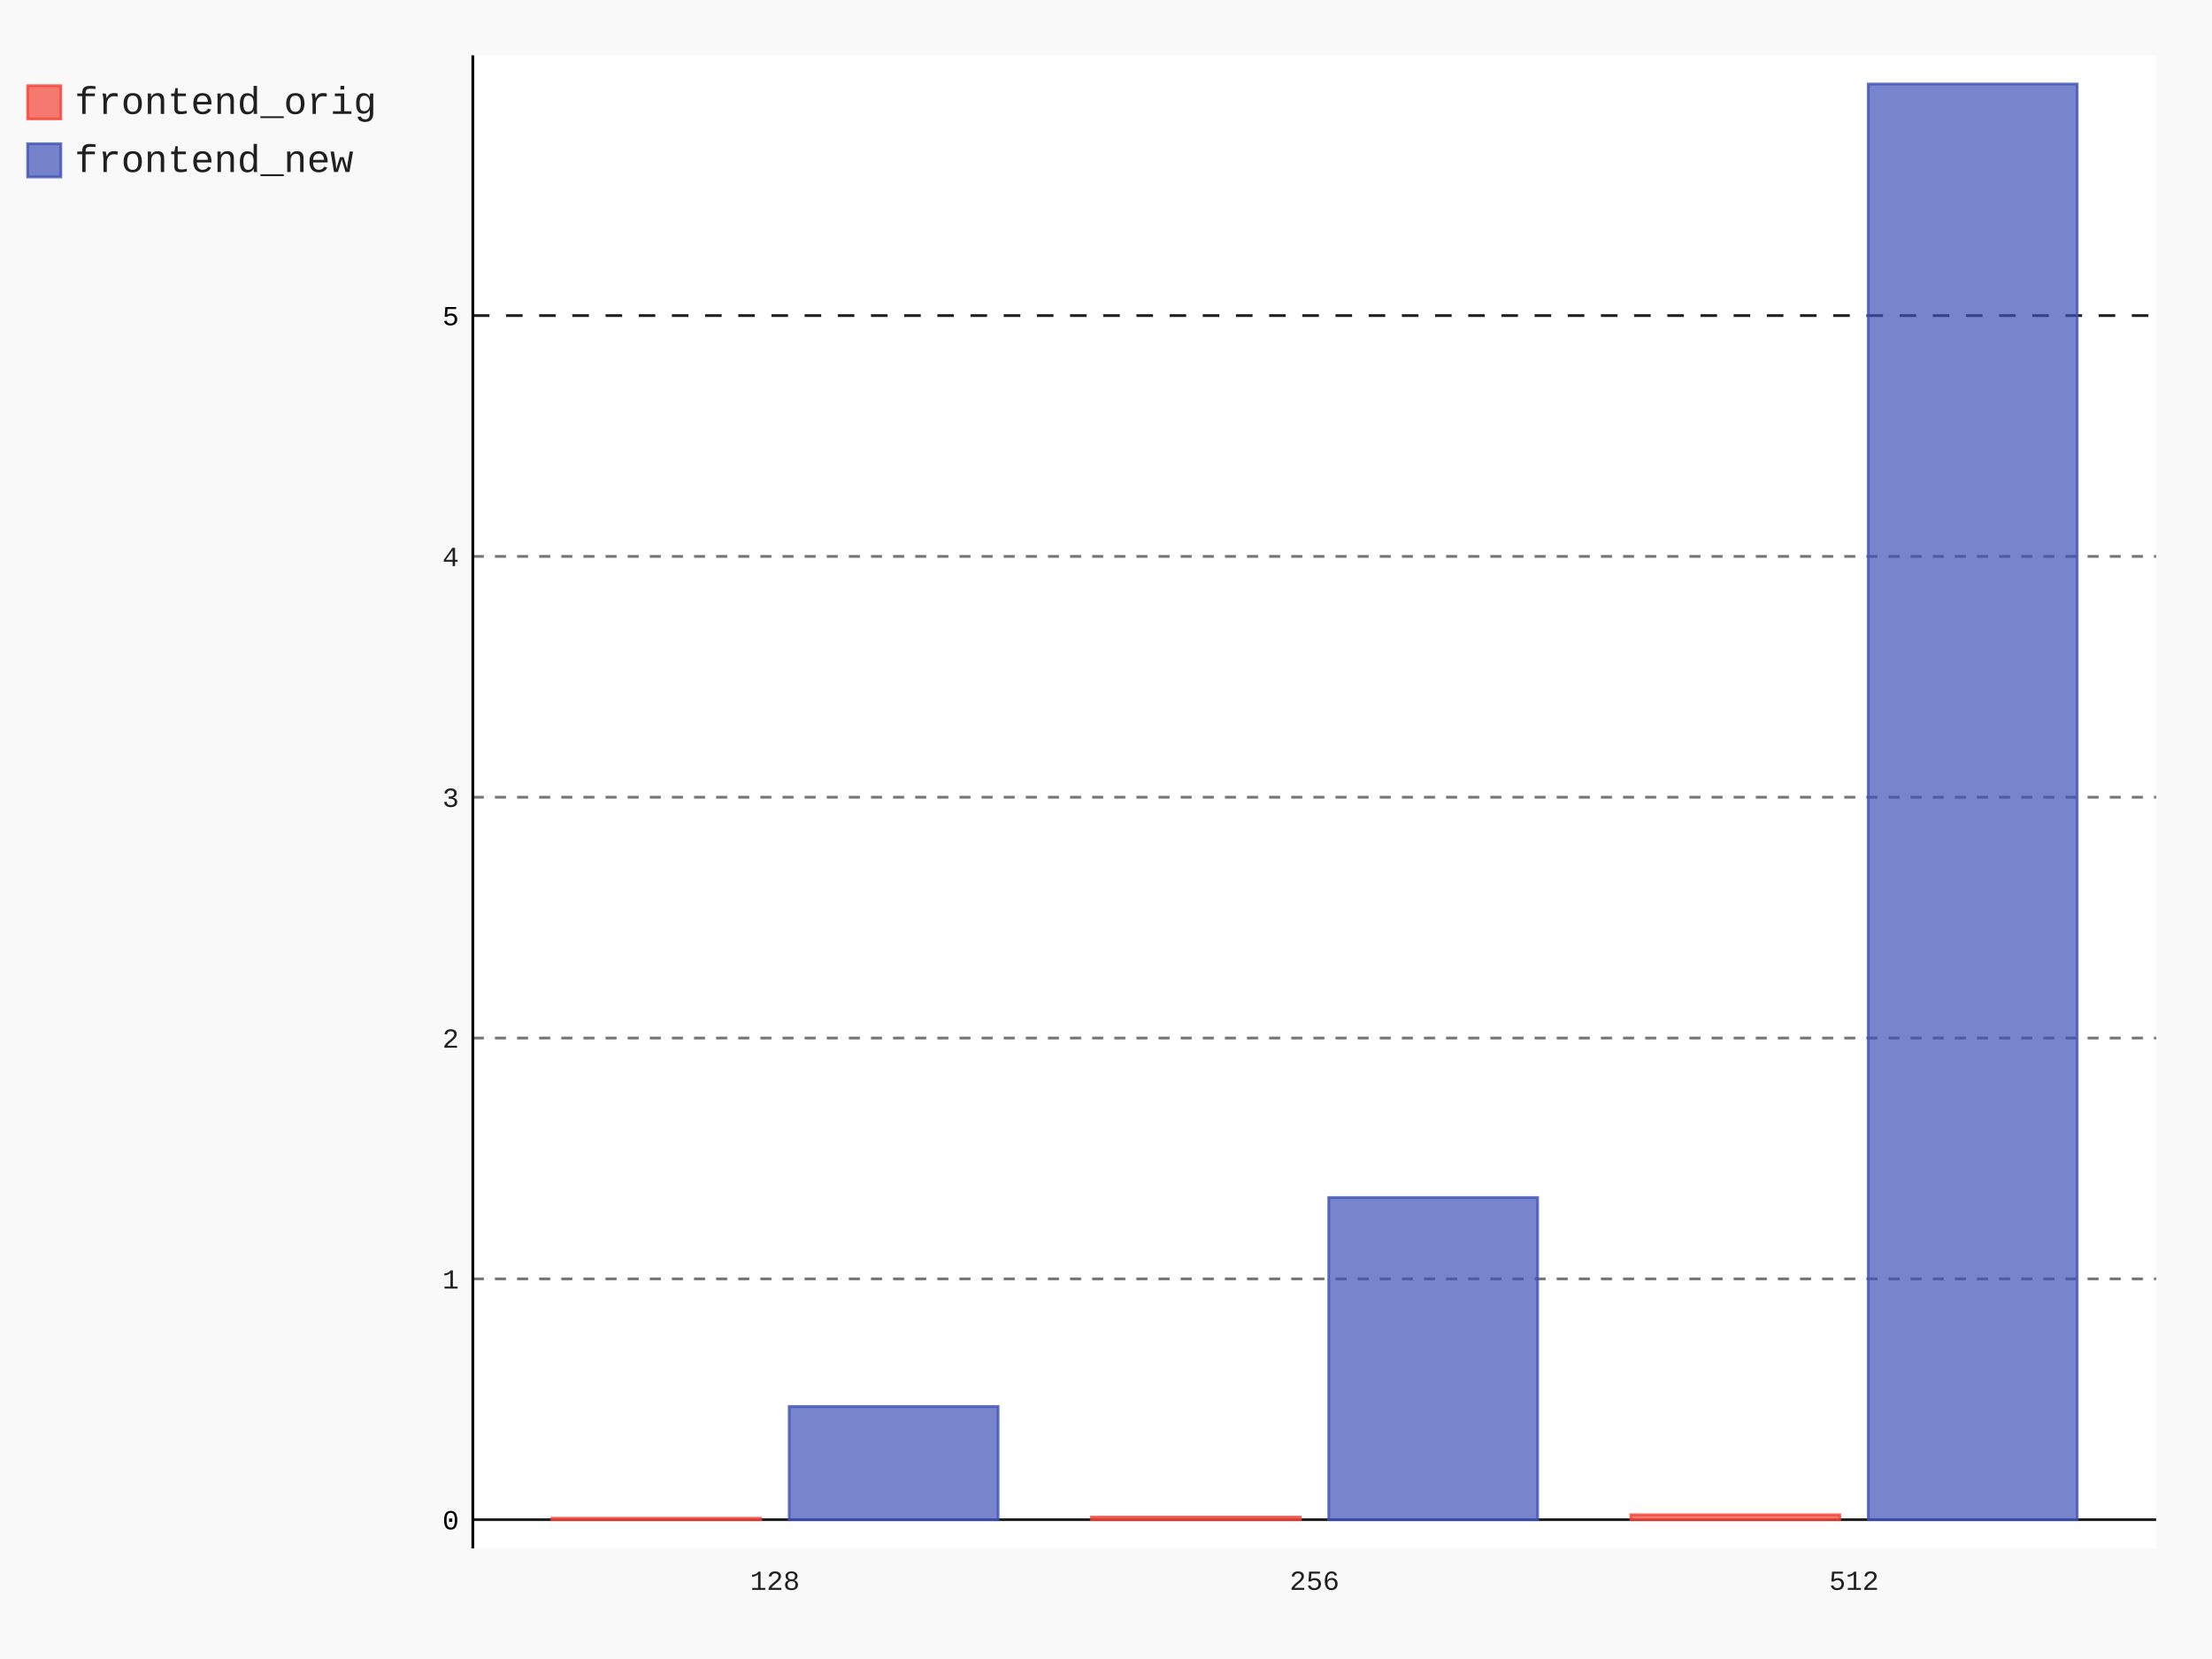
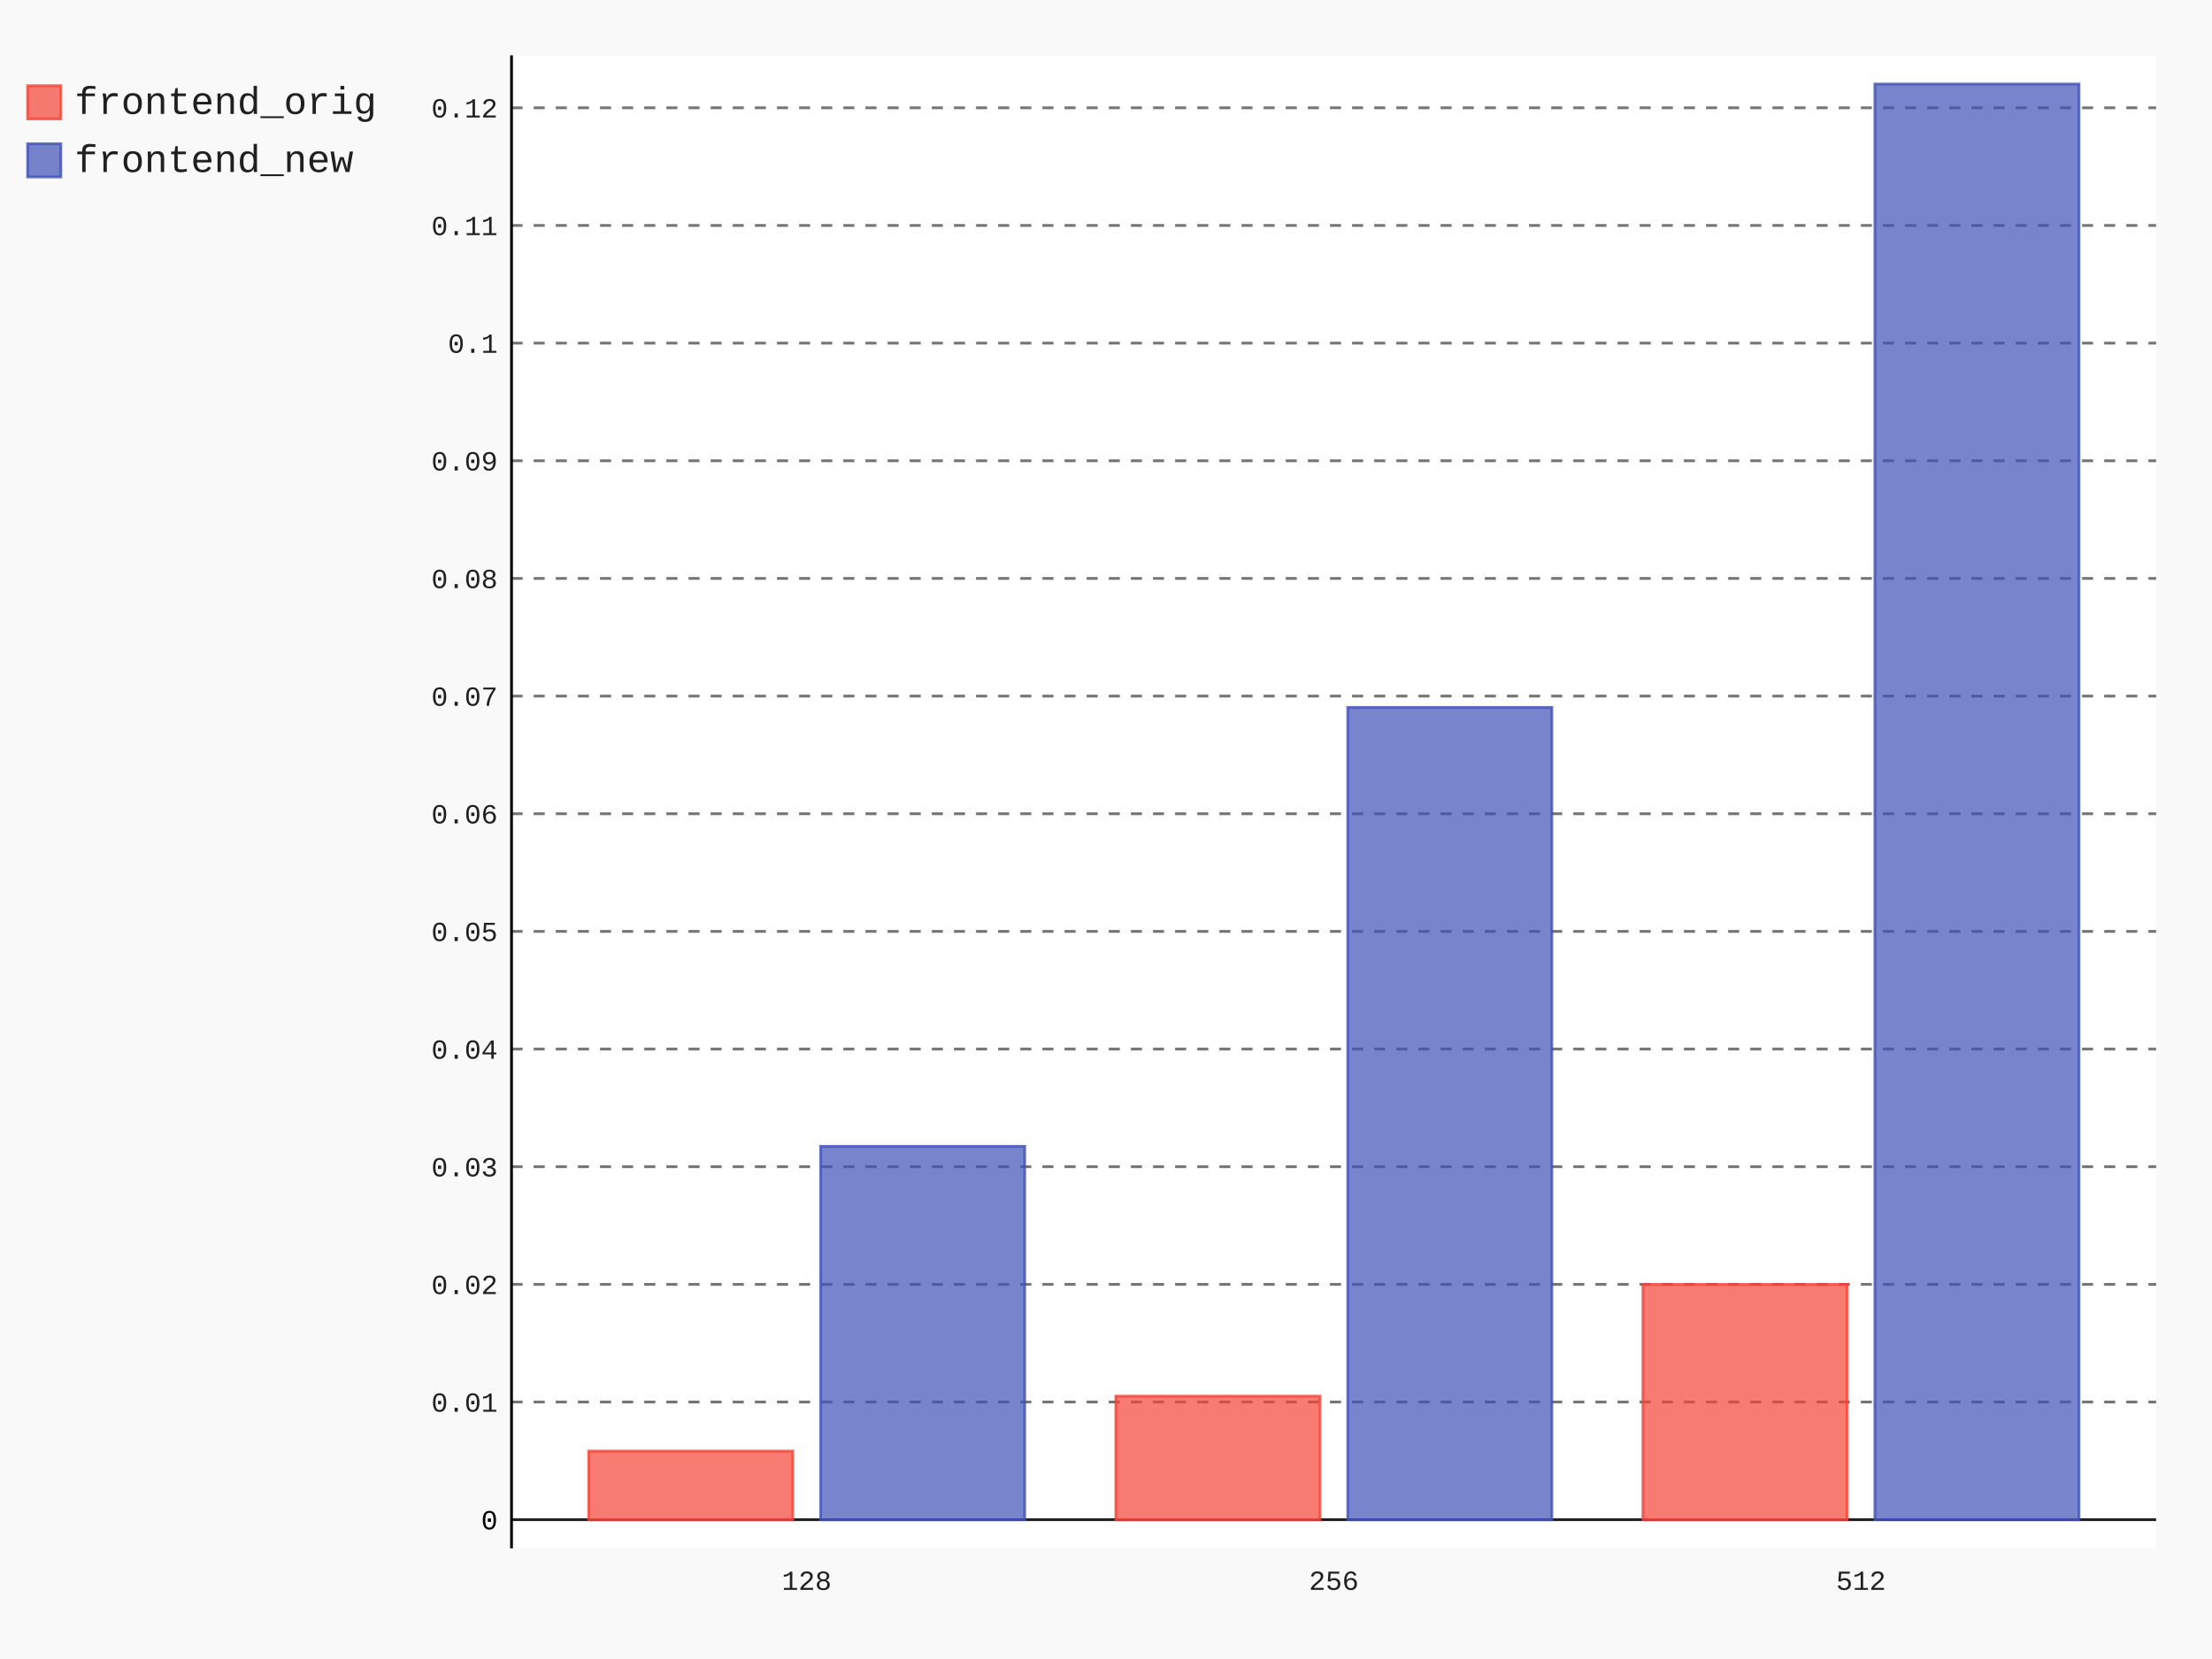
- <svg xmlns="http://www.w3.org/2000/svg" id="chart-22203048-d6bd-48af-9038-e99b410dab91" class="pygal-chart" viewBox="0 0 800 600">
+ <svg xmlns="http://www.w3.org/2000/svg" id="chart-95f310a7-9dff-4fff-9aad-1165701a2dd7" class="pygal-chart" viewBox="0 0 800 600">
  <defs>
-     <style type="text/css">#chart-22203048-d6bd-48af-9038-e99b410dab91{-webkit-user-select:none;-webkit-font-smoothing:antialiased;font-family:Consolas,"Liberation Mono",Menlo,Courier,monospace}#chart-22203048-d6bd-48af-9038-e99b410dab91 .title{font-family:Consolas,"Liberation Mono",Menlo,Courier,monospace;font-size:16px}#chart-22203048-d6bd-48af-9038-e99b410dab91 .legends .legend text{font-family:Consolas,"Liberation Mono",Menlo,Courier,monospace;font-size:14px}#chart-22203048-d6bd-48af-9038-e99b410dab91 .axis text{font-family:Consolas,"Liberation Mono",Menlo,Courier,monospace;font-size:10px}#chart-22203048-d6bd-48af-9038-e99b410dab91 .axis text.major{font-family:Consolas,"Liberation Mono",Menlo,Courier,monospace;font-size:10px}#chart-22203048-d6bd-48af-9038-e99b410dab91 .text-overlay text.value{font-family:Consolas,"Liberation Mono",Menlo,Courier,monospace;font-size:16px}#chart-22203048-d6bd-48af-9038-e99b410dab91 .text-overlay text.label{font-family:Consolas,"Liberation Mono",Menlo,Courier,monospace;font-size:10px}#chart-22203048-d6bd-48af-9038-e99b410dab91 .tooltip{font-family:Consolas,"Liberation Mono",Menlo,Courier,monospace;font-size:14px}#chart-22203048-d6bd-48af-9038-e99b410dab91 text.no_data{font-family:Consolas,"Liberation Mono",Menlo,Courier,monospace;font-size:64px}
- #chart-22203048-d6bd-48af-9038-e99b410dab91{background-color:rgba(249,249,249,1)}#chart-22203048-d6bd-48af-9038-e99b410dab91 path,#chart-22203048-d6bd-48af-9038-e99b410dab91 line,#chart-22203048-d6bd-48af-9038-e99b410dab91 rect,#chart-22203048-d6bd-48af-9038-e99b410dab91 circle{-webkit-transition:150ms;-moz-transition:150ms;transition:150ms}#chart-22203048-d6bd-48af-9038-e99b410dab91 .graph &gt; .background{fill:rgba(249,249,249,1)}#chart-22203048-d6bd-48af-9038-e99b410dab91 .plot &gt; .background{fill:rgba(255,255,255,1)}#chart-22203048-d6bd-48af-9038-e99b410dab91 .graph{fill:rgba(0,0,0,.87)}#chart-22203048-d6bd-48af-9038-e99b410dab91 text.no_data{fill:rgba(0,0,0,1)}#chart-22203048-d6bd-48af-9038-e99b410dab91 .title{fill:rgba(0,0,0,1)}#chart-22203048-d6bd-48af-9038-e99b410dab91 .legends .legend text{fill:rgba(0,0,0,.87)}#chart-22203048-d6bd-48af-9038-e99b410dab91 .legends .legend:hover text{fill:rgba(0,0,0,1)}#chart-22203048-d6bd-48af-9038-e99b410dab91 .axis .line{stroke:rgba(0,0,0,1)}#chart-22203048-d6bd-48af-9038-e99b410dab91 .axis .guide.line{stroke:rgba(0,0,0,.54)}#chart-22203048-d6bd-48af-9038-e99b410dab91 .axis .major.line{stroke:rgba(0,0,0,.87)}#chart-22203048-d6bd-48af-9038-e99b410dab91 .axis text.major{fill:rgba(0,0,0,1)}#chart-22203048-d6bd-48af-9038-e99b410dab91 .axis.y .guides:hover .guide.line,#chart-22203048-d6bd-48af-9038-e99b410dab91 .line-graph .axis.x .guides:hover .guide.line,#chart-22203048-d6bd-48af-9038-e99b410dab91 .stackedline-graph .axis.x .guides:hover .guide.line,#chart-22203048-d6bd-48af-9038-e99b410dab91 .xy-graph .axis.x .guides:hover .guide.line{stroke:rgba(0,0,0,1)}#chart-22203048-d6bd-48af-9038-e99b410dab91 .axis .guides:hover text{fill:rgba(0,0,0,1)}#chart-22203048-d6bd-48af-9038-e99b410dab91 .reactive{fill-opacity:.7;stroke-opacity:.8}#chart-22203048-d6bd-48af-9038-e99b410dab91 .ci{stroke:rgba(0,0,0,.87)}#chart-22203048-d6bd-48af-9038-e99b410dab91 .reactive.active,#chart-22203048-d6bd-48af-9038-e99b410dab91 .active .reactive{fill-opacity:.8;stroke-opacity:.9;stroke-width:4}#chart-22203048-d6bd-48af-9038-e99b410dab91 .ci .reactive.active{stroke-width:1.5}#chart-22203048-d6bd-48af-9038-e99b410dab91 .series text{fill:rgba(0,0,0,1)}#chart-22203048-d6bd-48af-9038-e99b410dab91 .tooltip rect{fill:rgba(255,255,255,1);stroke:rgba(0,0,0,1);-webkit-transition:opacity 150ms;-moz-transition:opacity 150ms;transition:opacity 150ms}#chart-22203048-d6bd-48af-9038-e99b410dab91 .tooltip .label{fill:rgba(0,0,0,.87)}#chart-22203048-d6bd-48af-9038-e99b410dab91 .tooltip .label{fill:rgba(0,0,0,.87)}#chart-22203048-d6bd-48af-9038-e99b410dab91 .tooltip .legend{font-size:.8em;fill:rgba(0,0,0,.54)}#chart-22203048-d6bd-48af-9038-e99b410dab91 .tooltip .x_label{font-size:.6em;fill:rgba(0,0,0,1)}#chart-22203048-d6bd-48af-9038-e99b410dab91 .tooltip .xlink{font-size:.5em;text-decoration:underline}#chart-22203048-d6bd-48af-9038-e99b410dab91 .tooltip .value{font-size:1.5em}#chart-22203048-d6bd-48af-9038-e99b410dab91 .bound{font-size:.5em}#chart-22203048-d6bd-48af-9038-e99b410dab91 .max-value{font-size:.75em;fill:rgba(0,0,0,.54)}#chart-22203048-d6bd-48af-9038-e99b410dab91 .map-element{fill:rgba(255,255,255,1);stroke:rgba(0,0,0,.54) !important}#chart-22203048-d6bd-48af-9038-e99b410dab91 .map-element .reactive{fill-opacity:inherit;stroke-opacity:inherit}#chart-22203048-d6bd-48af-9038-e99b410dab91 .color-0,#chart-22203048-d6bd-48af-9038-e99b410dab91 .color-0 a:visited{stroke:#F44336;fill:#F44336}#chart-22203048-d6bd-48af-9038-e99b410dab91 .color-1,#chart-22203048-d6bd-48af-9038-e99b410dab91 .color-1 a:visited{stroke:#3F51B5;fill:#3F51B5}#chart-22203048-d6bd-48af-9038-e99b410dab91 .text-overlay .color-0 text{fill:black}#chart-22203048-d6bd-48af-9038-e99b410dab91 .text-overlay .color-1 text{fill:black}
- #chart-22203048-d6bd-48af-9038-e99b410dab91 text.no_data{text-anchor:middle}#chart-22203048-d6bd-48af-9038-e99b410dab91 .guide.line{fill:none}#chart-22203048-d6bd-48af-9038-e99b410dab91 .centered{text-anchor:middle}#chart-22203048-d6bd-48af-9038-e99b410dab91 .title{text-anchor:middle}#chart-22203048-d6bd-48af-9038-e99b410dab91 .legends .legend text{fill-opacity:1}#chart-22203048-d6bd-48af-9038-e99b410dab91 .axis.x text{text-anchor:middle}#chart-22203048-d6bd-48af-9038-e99b410dab91 .axis.x:not(.web) text[transform]{text-anchor:start}#chart-22203048-d6bd-48af-9038-e99b410dab91 .axis.x:not(.web) text[transform].backwards{text-anchor:end}#chart-22203048-d6bd-48af-9038-e99b410dab91 .axis.y text{text-anchor:end}#chart-22203048-d6bd-48af-9038-e99b410dab91 .axis.y text[transform].backwards{text-anchor:start}#chart-22203048-d6bd-48af-9038-e99b410dab91 .axis.y2 text{text-anchor:start}#chart-22203048-d6bd-48af-9038-e99b410dab91 .axis.y2 text[transform].backwards{text-anchor:end}#chart-22203048-d6bd-48af-9038-e99b410dab91 .axis .guide.line{stroke-dasharray:4,4}#chart-22203048-d6bd-48af-9038-e99b410dab91 .axis .major.guide.line{stroke-dasharray:6,6}#chart-22203048-d6bd-48af-9038-e99b410dab91 .horizontal .axis.y .guide.line,#chart-22203048-d6bd-48af-9038-e99b410dab91 .horizontal .axis.y2 .guide.line,#chart-22203048-d6bd-48af-9038-e99b410dab91 .vertical .axis.x .guide.line{opacity:0}#chart-22203048-d6bd-48af-9038-e99b410dab91 .horizontal .axis.always_show .guide.line,#chart-22203048-d6bd-48af-9038-e99b410dab91 .vertical .axis.always_show .guide.line{opacity:1 !important}#chart-22203048-d6bd-48af-9038-e99b410dab91 .axis.y .guides:hover .guide.line,#chart-22203048-d6bd-48af-9038-e99b410dab91 .axis.y2 .guides:hover .guide.line,#chart-22203048-d6bd-48af-9038-e99b410dab91 .axis.x .guides:hover .guide.line{opacity:1}#chart-22203048-d6bd-48af-9038-e99b410dab91 .axis .guides:hover text{opacity:1}#chart-22203048-d6bd-48af-9038-e99b410dab91 .nofill{fill:none}#chart-22203048-d6bd-48af-9038-e99b410dab91 .subtle-fill{fill-opacity:.2}#chart-22203048-d6bd-48af-9038-e99b410dab91 .dot{stroke-width:1px;fill-opacity:1}#chart-22203048-d6bd-48af-9038-e99b410dab91 .dot.active{stroke-width:5px}#chart-22203048-d6bd-48af-9038-e99b410dab91 .dot.negative{fill:transparent}#chart-22203048-d6bd-48af-9038-e99b410dab91 text,#chart-22203048-d6bd-48af-9038-e99b410dab91 tspan{stroke:none !important}#chart-22203048-d6bd-48af-9038-e99b410dab91 .series text.active{opacity:1}#chart-22203048-d6bd-48af-9038-e99b410dab91 .tooltip rect{fill-opacity:.95;stroke-width:.5}#chart-22203048-d6bd-48af-9038-e99b410dab91 .tooltip text{fill-opacity:1}#chart-22203048-d6bd-48af-9038-e99b410dab91 .showable{visibility:hidden}#chart-22203048-d6bd-48af-9038-e99b410dab91 .showable.shown{visibility:visible}#chart-22203048-d6bd-48af-9038-e99b410dab91 .gauge-background{fill:rgba(229,229,229,1);stroke:none}#chart-22203048-d6bd-48af-9038-e99b410dab91 .bg-lines{stroke:rgba(249,249,249,1);stroke-width:2px}</style>
+     <style type="text/css">#chart-95f310a7-9dff-4fff-9aad-1165701a2dd7{-webkit-user-select:none;-webkit-font-smoothing:antialiased;font-family:Consolas,"Liberation Mono",Menlo,Courier,monospace}#chart-95f310a7-9dff-4fff-9aad-1165701a2dd7 .title{font-family:Consolas,"Liberation Mono",Menlo,Courier,monospace;font-size:16px}#chart-95f310a7-9dff-4fff-9aad-1165701a2dd7 .legends .legend text{font-family:Consolas,"Liberation Mono",Menlo,Courier,monospace;font-size:14px}#chart-95f310a7-9dff-4fff-9aad-1165701a2dd7 .axis text{font-family:Consolas,"Liberation Mono",Menlo,Courier,monospace;font-size:10px}#chart-95f310a7-9dff-4fff-9aad-1165701a2dd7 .axis text.major{font-family:Consolas,"Liberation Mono",Menlo,Courier,monospace;font-size:10px}#chart-95f310a7-9dff-4fff-9aad-1165701a2dd7 .text-overlay text.value{font-family:Consolas,"Liberation Mono",Menlo,Courier,monospace;font-size:16px}#chart-95f310a7-9dff-4fff-9aad-1165701a2dd7 .text-overlay text.label{font-family:Consolas,"Liberation Mono",Menlo,Courier,monospace;font-size:10px}#chart-95f310a7-9dff-4fff-9aad-1165701a2dd7 .tooltip{font-family:Consolas,"Liberation Mono",Menlo,Courier,monospace;font-size:14px}#chart-95f310a7-9dff-4fff-9aad-1165701a2dd7 text.no_data{font-family:Consolas,"Liberation Mono",Menlo,Courier,monospace;font-size:64px}
+ #chart-95f310a7-9dff-4fff-9aad-1165701a2dd7{background-color:rgba(249,249,249,1)}#chart-95f310a7-9dff-4fff-9aad-1165701a2dd7 path,#chart-95f310a7-9dff-4fff-9aad-1165701a2dd7 line,#chart-95f310a7-9dff-4fff-9aad-1165701a2dd7 rect,#chart-95f310a7-9dff-4fff-9aad-1165701a2dd7 circle{-webkit-transition:150ms;-moz-transition:150ms;transition:150ms}#chart-95f310a7-9dff-4fff-9aad-1165701a2dd7 .graph &gt; .background{fill:rgba(249,249,249,1)}#chart-95f310a7-9dff-4fff-9aad-1165701a2dd7 .plot &gt; .background{fill:rgba(255,255,255,1)}#chart-95f310a7-9dff-4fff-9aad-1165701a2dd7 .graph{fill:rgba(0,0,0,.87)}#chart-95f310a7-9dff-4fff-9aad-1165701a2dd7 text.no_data{fill:rgba(0,0,0,1)}#chart-95f310a7-9dff-4fff-9aad-1165701a2dd7 .title{fill:rgba(0,0,0,1)}#chart-95f310a7-9dff-4fff-9aad-1165701a2dd7 .legends .legend text{fill:rgba(0,0,0,.87)}#chart-95f310a7-9dff-4fff-9aad-1165701a2dd7 .legends .legend:hover text{fill:rgba(0,0,0,1)}#chart-95f310a7-9dff-4fff-9aad-1165701a2dd7 .axis .line{stroke:rgba(0,0,0,1)}#chart-95f310a7-9dff-4fff-9aad-1165701a2dd7 .axis .guide.line{stroke:rgba(0,0,0,.54)}#chart-95f310a7-9dff-4fff-9aad-1165701a2dd7 .axis .major.line{stroke:rgba(0,0,0,.87)}#chart-95f310a7-9dff-4fff-9aad-1165701a2dd7 .axis text.major{fill:rgba(0,0,0,1)}#chart-95f310a7-9dff-4fff-9aad-1165701a2dd7 .axis.y .guides:hover .guide.line,#chart-95f310a7-9dff-4fff-9aad-1165701a2dd7 .line-graph .axis.x .guides:hover .guide.line,#chart-95f310a7-9dff-4fff-9aad-1165701a2dd7 .stackedline-graph .axis.x .guides:hover .guide.line,#chart-95f310a7-9dff-4fff-9aad-1165701a2dd7 .xy-graph .axis.x .guides:hover .guide.line{stroke:rgba(0,0,0,1)}#chart-95f310a7-9dff-4fff-9aad-1165701a2dd7 .axis .guides:hover text{fill:rgba(0,0,0,1)}#chart-95f310a7-9dff-4fff-9aad-1165701a2dd7 .reactive{fill-opacity:.7;stroke-opacity:.8}#chart-95f310a7-9dff-4fff-9aad-1165701a2dd7 .ci{stroke:rgba(0,0,0,.87)}#chart-95f310a7-9dff-4fff-9aad-1165701a2dd7 .reactive.active,#chart-95f310a7-9dff-4fff-9aad-1165701a2dd7 .active .reactive{fill-opacity:.8;stroke-opacity:.9;stroke-width:4}#chart-95f310a7-9dff-4fff-9aad-1165701a2dd7 .ci .reactive.active{stroke-width:1.5}#chart-95f310a7-9dff-4fff-9aad-1165701a2dd7 .series text{fill:rgba(0,0,0,1)}#chart-95f310a7-9dff-4fff-9aad-1165701a2dd7 .tooltip rect{fill:rgba(255,255,255,1);stroke:rgba(0,0,0,1);-webkit-transition:opacity 150ms;-moz-transition:opacity 150ms;transition:opacity 150ms}#chart-95f310a7-9dff-4fff-9aad-1165701a2dd7 .tooltip .label{fill:rgba(0,0,0,.87)}#chart-95f310a7-9dff-4fff-9aad-1165701a2dd7 .tooltip .label{fill:rgba(0,0,0,.87)}#chart-95f310a7-9dff-4fff-9aad-1165701a2dd7 .tooltip .legend{font-size:.8em;fill:rgba(0,0,0,.54)}#chart-95f310a7-9dff-4fff-9aad-1165701a2dd7 .tooltip .x_label{font-size:.6em;fill:rgba(0,0,0,1)}#chart-95f310a7-9dff-4fff-9aad-1165701a2dd7 .tooltip .xlink{font-size:.5em;text-decoration:underline}#chart-95f310a7-9dff-4fff-9aad-1165701a2dd7 .tooltip .value{font-size:1.5em}#chart-95f310a7-9dff-4fff-9aad-1165701a2dd7 .bound{font-size:.5em}#chart-95f310a7-9dff-4fff-9aad-1165701a2dd7 .max-value{font-size:.75em;fill:rgba(0,0,0,.54)}#chart-95f310a7-9dff-4fff-9aad-1165701a2dd7 .map-element{fill:rgba(255,255,255,1);stroke:rgba(0,0,0,.54) !important}#chart-95f310a7-9dff-4fff-9aad-1165701a2dd7 .map-element .reactive{fill-opacity:inherit;stroke-opacity:inherit}#chart-95f310a7-9dff-4fff-9aad-1165701a2dd7 .color-0,#chart-95f310a7-9dff-4fff-9aad-1165701a2dd7 .color-0 a:visited{stroke:#F44336;fill:#F44336}#chart-95f310a7-9dff-4fff-9aad-1165701a2dd7 .color-1,#chart-95f310a7-9dff-4fff-9aad-1165701a2dd7 .color-1 a:visited{stroke:#3F51B5;fill:#3F51B5}#chart-95f310a7-9dff-4fff-9aad-1165701a2dd7 .text-overlay .color-0 text{fill:black}#chart-95f310a7-9dff-4fff-9aad-1165701a2dd7 .text-overlay .color-1 text{fill:black}
+ #chart-95f310a7-9dff-4fff-9aad-1165701a2dd7 text.no_data{text-anchor:middle}#chart-95f310a7-9dff-4fff-9aad-1165701a2dd7 .guide.line{fill:none}#chart-95f310a7-9dff-4fff-9aad-1165701a2dd7 .centered{text-anchor:middle}#chart-95f310a7-9dff-4fff-9aad-1165701a2dd7 .title{text-anchor:middle}#chart-95f310a7-9dff-4fff-9aad-1165701a2dd7 .legends .legend text{fill-opacity:1}#chart-95f310a7-9dff-4fff-9aad-1165701a2dd7 .axis.x text{text-anchor:middle}#chart-95f310a7-9dff-4fff-9aad-1165701a2dd7 .axis.x:not(.web) text[transform]{text-anchor:start}#chart-95f310a7-9dff-4fff-9aad-1165701a2dd7 .axis.x:not(.web) text[transform].backwards{text-anchor:end}#chart-95f310a7-9dff-4fff-9aad-1165701a2dd7 .axis.y text{text-anchor:end}#chart-95f310a7-9dff-4fff-9aad-1165701a2dd7 .axis.y text[transform].backwards{text-anchor:start}#chart-95f310a7-9dff-4fff-9aad-1165701a2dd7 .axis.y2 text{text-anchor:start}#chart-95f310a7-9dff-4fff-9aad-1165701a2dd7 .axis.y2 text[transform].backwards{text-anchor:end}#chart-95f310a7-9dff-4fff-9aad-1165701a2dd7 .axis .guide.line{stroke-dasharray:4,4}#chart-95f310a7-9dff-4fff-9aad-1165701a2dd7 .axis .major.guide.line{stroke-dasharray:6,6}#chart-95f310a7-9dff-4fff-9aad-1165701a2dd7 .horizontal .axis.y .guide.line,#chart-95f310a7-9dff-4fff-9aad-1165701a2dd7 .horizontal .axis.y2 .guide.line,#chart-95f310a7-9dff-4fff-9aad-1165701a2dd7 .vertical .axis.x .guide.line{opacity:0}#chart-95f310a7-9dff-4fff-9aad-1165701a2dd7 .horizontal .axis.always_show .guide.line,#chart-95f310a7-9dff-4fff-9aad-1165701a2dd7 .vertical .axis.always_show .guide.line{opacity:1 !important}#chart-95f310a7-9dff-4fff-9aad-1165701a2dd7 .axis.y .guides:hover .guide.line,#chart-95f310a7-9dff-4fff-9aad-1165701a2dd7 .axis.y2 .guides:hover .guide.line,#chart-95f310a7-9dff-4fff-9aad-1165701a2dd7 .axis.x .guides:hover .guide.line{opacity:1}#chart-95f310a7-9dff-4fff-9aad-1165701a2dd7 .axis .guides:hover text{opacity:1}#chart-95f310a7-9dff-4fff-9aad-1165701a2dd7 .nofill{fill:none}#chart-95f310a7-9dff-4fff-9aad-1165701a2dd7 .subtle-fill{fill-opacity:.2}#chart-95f310a7-9dff-4fff-9aad-1165701a2dd7 .dot{stroke-width:1px;fill-opacity:1}#chart-95f310a7-9dff-4fff-9aad-1165701a2dd7 .dot.active{stroke-width:5px}#chart-95f310a7-9dff-4fff-9aad-1165701a2dd7 .dot.negative{fill:transparent}#chart-95f310a7-9dff-4fff-9aad-1165701a2dd7 text,#chart-95f310a7-9dff-4fff-9aad-1165701a2dd7 tspan{stroke:none !important}#chart-95f310a7-9dff-4fff-9aad-1165701a2dd7 .series text.active{opacity:1}#chart-95f310a7-9dff-4fff-9aad-1165701a2dd7 .tooltip rect{fill-opacity:.95;stroke-width:.5}#chart-95f310a7-9dff-4fff-9aad-1165701a2dd7 .tooltip text{fill-opacity:1}#chart-95f310a7-9dff-4fff-9aad-1165701a2dd7 .showable{visibility:hidden}#chart-95f310a7-9dff-4fff-9aad-1165701a2dd7 .showable.shown{visibility:visible}#chart-95f310a7-9dff-4fff-9aad-1165701a2dd7 .gauge-background{fill:rgba(229,229,229,1);stroke:none}#chart-95f310a7-9dff-4fff-9aad-1165701a2dd7 .bg-lines{stroke:rgba(249,249,249,1);stroke-width:2px}</style>
  </defs>
  <g class="graph bar-graph vertical">
    <rect x="0" y="0" width="800" height="600" class="background" />
-     <g transform="translate(171, 20)" class="plot">
-       <rect x="0" y="0" width="608.8" height="540" class="background" />
+     <g transform="translate(185, 20)" class="plot">
+       <rect x="0" y="0" width="594.8" height="540" class="background" />
      <g class="axis y always_show">
        <g class="guides">
-           <path d="M0 529.615 h608.8" class="axis major line" />
+           <path d="M0 529.615 h594.8" class="axis major line" />
          <text x="-5" y="533.115" class="major">0</text>
        </g>
        <g class="guides">
-           <path d="M0 442.519 h608.8" class="guide line" />
-           <text x="-5" y="446.019" class="">1</text>
+           <path d="M0 487.063 h594.8" class="guide line" />
+           <text x="-5" y="490.563" class="">0.01</text>
        </g>
        <g class="guides">
-           <path d="M0 355.423 h608.8" class="guide line" />
-           <text x="-5" y="358.923" class="">2</text>
+           <path d="M0 444.511 h594.8" class="guide line" />
+           <text x="-5" y="448.011" class="">0.02</text>
        </g>
        <g class="guides">
-           <path d="M0 268.327 h608.8" class="guide line" />
-           <text x="-5" y="271.827" class="">3</text>
+           <path d="M0 401.959 h594.8" class="guide line" />
+           <text x="-5" y="405.459" class="">0.03</text>
        </g>
        <g class="guides">
-           <path d="M0 181.231 h608.8" class="guide line" />
-           <text x="-5" y="184.731" class="">4</text>
+           <path d="M0 359.407 h594.8" class="guide line" />
+           <text x="-5" y="362.907" class="">0.04</text>
        </g>
        <g class="guides">
-           <path d="M0 94.135 h608.8" class="major guide line" />
-           <text x="-5" y="97.635" class="major">5</text>
+           <path d="M0 316.854 h594.8" class="guide line" />
+           <text x="-5" y="320.354" class="">0.05</text>
+         </g>
+         <g class="guides">
+           <path d="M0 274.302 h594.8" class="guide line" />
+           <text x="-5" y="277.802" class="">0.06</text>
+         </g>
+         <g class="guides">
+           <path d="M0 231.75 h594.8" class="guide line" />
+           <text x="-5" y="235.25" class="">0.07</text>
+         </g>
+         <g class="guides">
+           <path d="M0 189.198 h594.8" class="guide line" />
+           <text x="-5" y="192.698" class="">0.08</text>
+         </g>
+         <g class="guides">
+           <path d="M0 146.646 h594.8" class="guide line" />
+           <text x="-5" y="150.146" class="">0.09</text>
+         </g>
+         <g class="guides">
+           <path d="M0 104.094 h594.8" class="guide line" />
+           <text x="-5" y="107.594" class="">0.1</text>
+         </g>
+         <g class="guides">
+           <path d="M0 61.541 h594.8" class="guide line" />
+           <text x="-5" y="65.041" class="">0.11</text>
+         </g>
+         <g class="guides">
+           <path d="M0 18.989 h594.8" class="guide line" />
+           <text x="-5" y="22.489" class="">0.12</text>
        </g>
      </g>
      <g class="axis x">
        <path d="M0 0 v540" class="line" />
        <g class="guides">
-           <path d="M109.272 0 v540" class="guide line" />
-           <text x="109.272" y="555.0" class="">128</text>
+           <path d="M106.759 0 v540" class="guide line" />
+           <text x="106.759" y="555.0" class="">128</text>
        </g>
        <g class="guides">
-           <path d="M304.4 0 v540" class="guide line" />
-           <text x="304.4" y="555.0" class="">256</text>
+           <path d="M297.4 0 v540" class="guide line" />
+           <text x="297.4" y="555.0" class="">256</text>
        </g>
        <g class="guides">
-           <path d="M499.528 0 v540" class="guide line" />
-           <text x="499.528" y="555.0" class="">512</text>
+           <path d="M488.041 0 v540" class="guide line" />
+           <text x="488.041" y="555.0" class="">512</text>
        </g>
      </g>
      <g class="series serie-0 color-0">
        <g class="bars">
          <g class="bar">
-             <rect x="28.567" y="529.087" rx="0" ry="0" width="75.554" height="0.528" class="rect reactive tooltip-trigger" />
+             <rect x="27.91" y="504.816" rx="0" ry="0" width="73.816" height="24.8" class="rect reactive tooltip-trigger" />
          </g>
          <g class="bar">
-             <rect x="223.695" y="528.683" rx="0" ry="0" width="75.554" height="0.933" class="rect reactive tooltip-trigger" />
+             <rect x="218.551" y="484.937" rx="0" ry="0" width="73.816" height="44.678" class="rect reactive tooltip-trigger" />
          </g>
          <g class="bar">
-             <rect x="418.823" y="527.842" rx="0" ry="0" width="75.554" height="1.773" class="rect reactive tooltip-trigger" />
+             <rect x="409.192" y="444.51" rx="0" ry="0" width="73.816" height="85.106" class="rect reactive tooltip-trigger" />
          </g>
        </g>
      </g>
      <g class="series serie-1 color-1">
        <g class="bars">
          <g class="bar">
-             <rect x="114.423" y="488.681" rx="0" ry="0" width="75.554" height="40.935" class="rect reactive tooltip-trigger" />
+             <rect x="111.792" y="394.589" rx="0" ry="0" width="73.816" height="135.026" class="rect reactive tooltip-trigger" />
          </g>
          <g class="bar">
-             <rect x="309.551" y="413.093" rx="0" ry="0" width="75.554" height="116.523" class="rect reactive tooltip-trigger" />
+             <rect x="302.433" y="235.84" rx="0" ry="0" width="73.816" height="293.775" class="rect reactive tooltip-trigger" />
          </g>
          <g class="bar">
-             <rect x="504.68" y="10.385" rx="0" ry="0" width="75.554" height="519.231" class="rect reactive tooltip-trigger" />
+             <rect x="493.074" y="10.385" rx="0" ry="0" width="73.816" height="519.231" class="rect reactive tooltip-trigger" />
          </g>
        </g>
      </g>
    </g>
    <g class="titles" />
-     <g transform="translate(171, 20)" class="plot overlay">
+     <g transform="translate(185, 20)" class="plot overlay">
      <g class="series serie-0 color-0" />
      <g class="series serie-1 color-1" />
    </g>
-     <g transform="translate(171, 20)" class="plot text-overlay">
+     <g transform="translate(185, 20)" class="plot text-overlay">
      <g class="series serie-0 color-0" />
      <g class="series serie-1 color-1" />
    </g>
-     <g transform="translate(171, 20)" class="plot tooltip-overlay">
+     <g transform="translate(185, 20)" class="plot tooltip-overlay">
      <g transform="translate(0 0)" style="opacity: 0" class="tooltip">
        <rect rx="0" ry="0" width="0" height="0" class="tooltip-box" />
        <g class="text" />
      </g>
    </g>
    <g transform="translate(10, 30)" class="legends">
      <g id="activate-serie-0" class="legend reactive activate-serie">
        <rect x="0.0" y="1.0" width="12" height="12" class="color-0 reactive" />
        <text x="17.0" y="11.2">frontend_orig</text>
      </g>
      <g id="activate-serie-1" class="legend reactive activate-serie">
        <rect x="0.0" y="22.0" width="12" height="12" class="color-1 reactive" />
        <text x="17.0" y="32.2">frontend_new</text>
      </g>
    </g>
    <g transform="translate(790, 30)" class="legends" />
  </g>
</svg>
